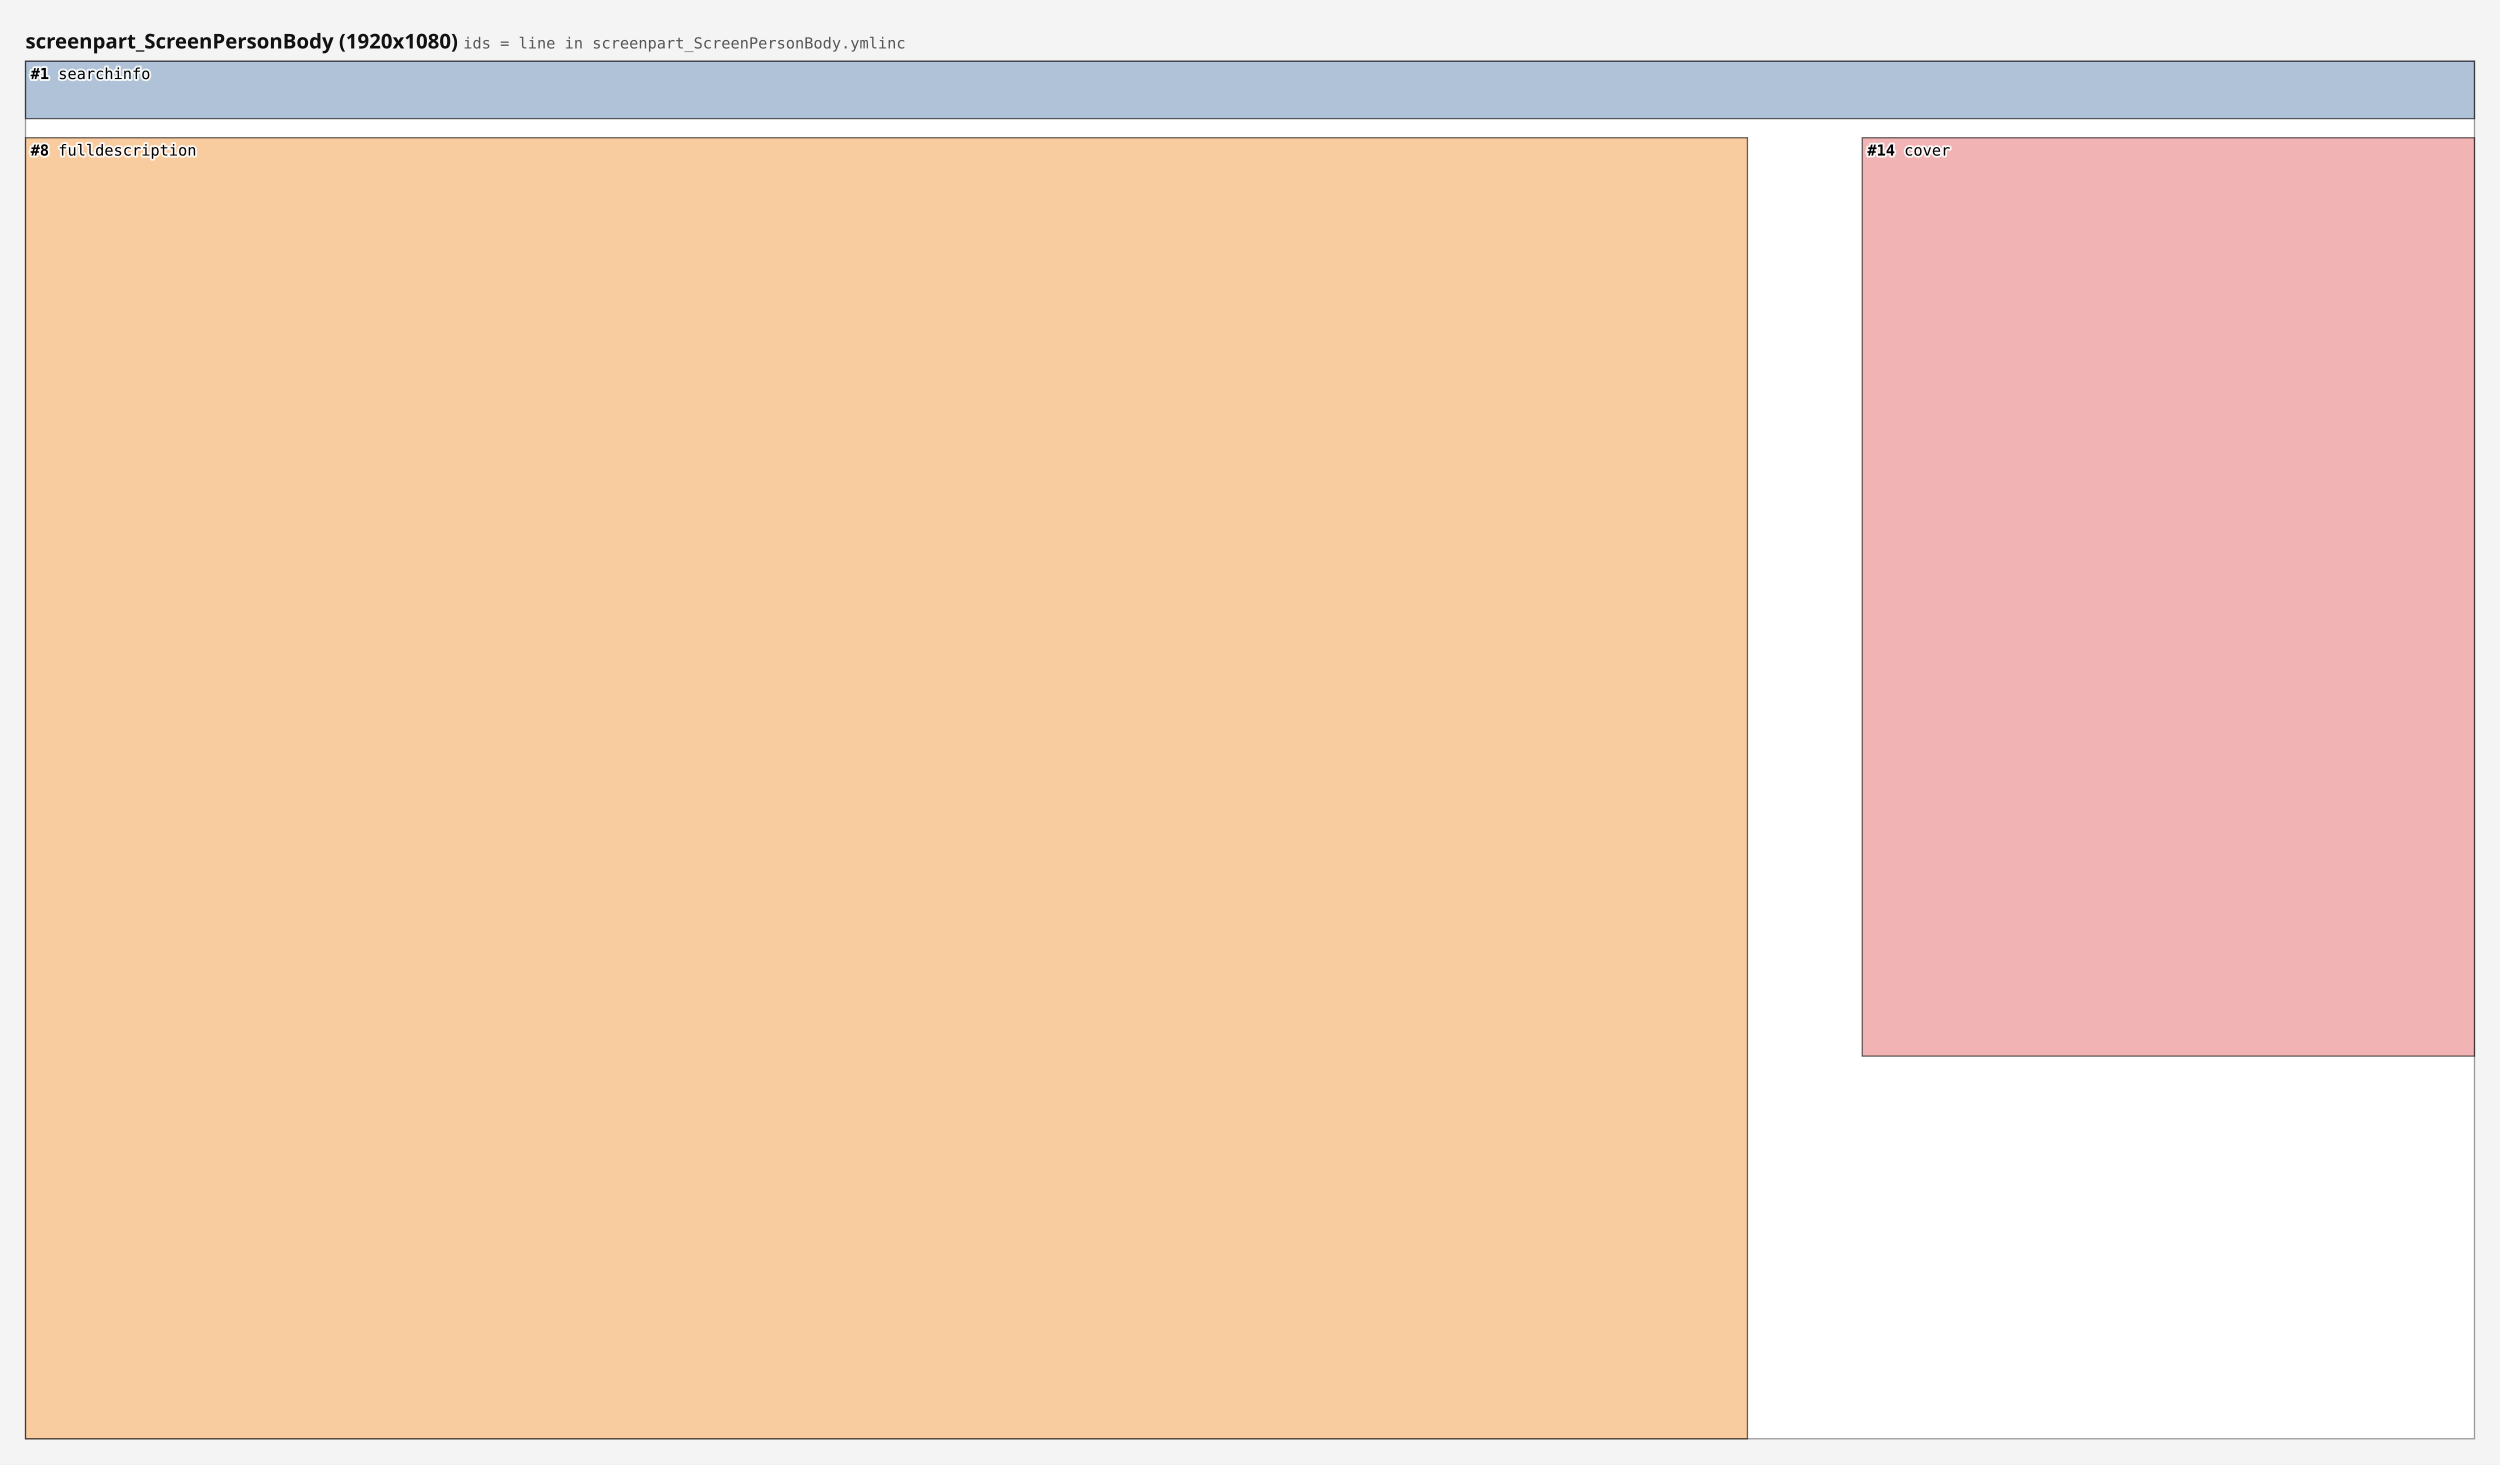
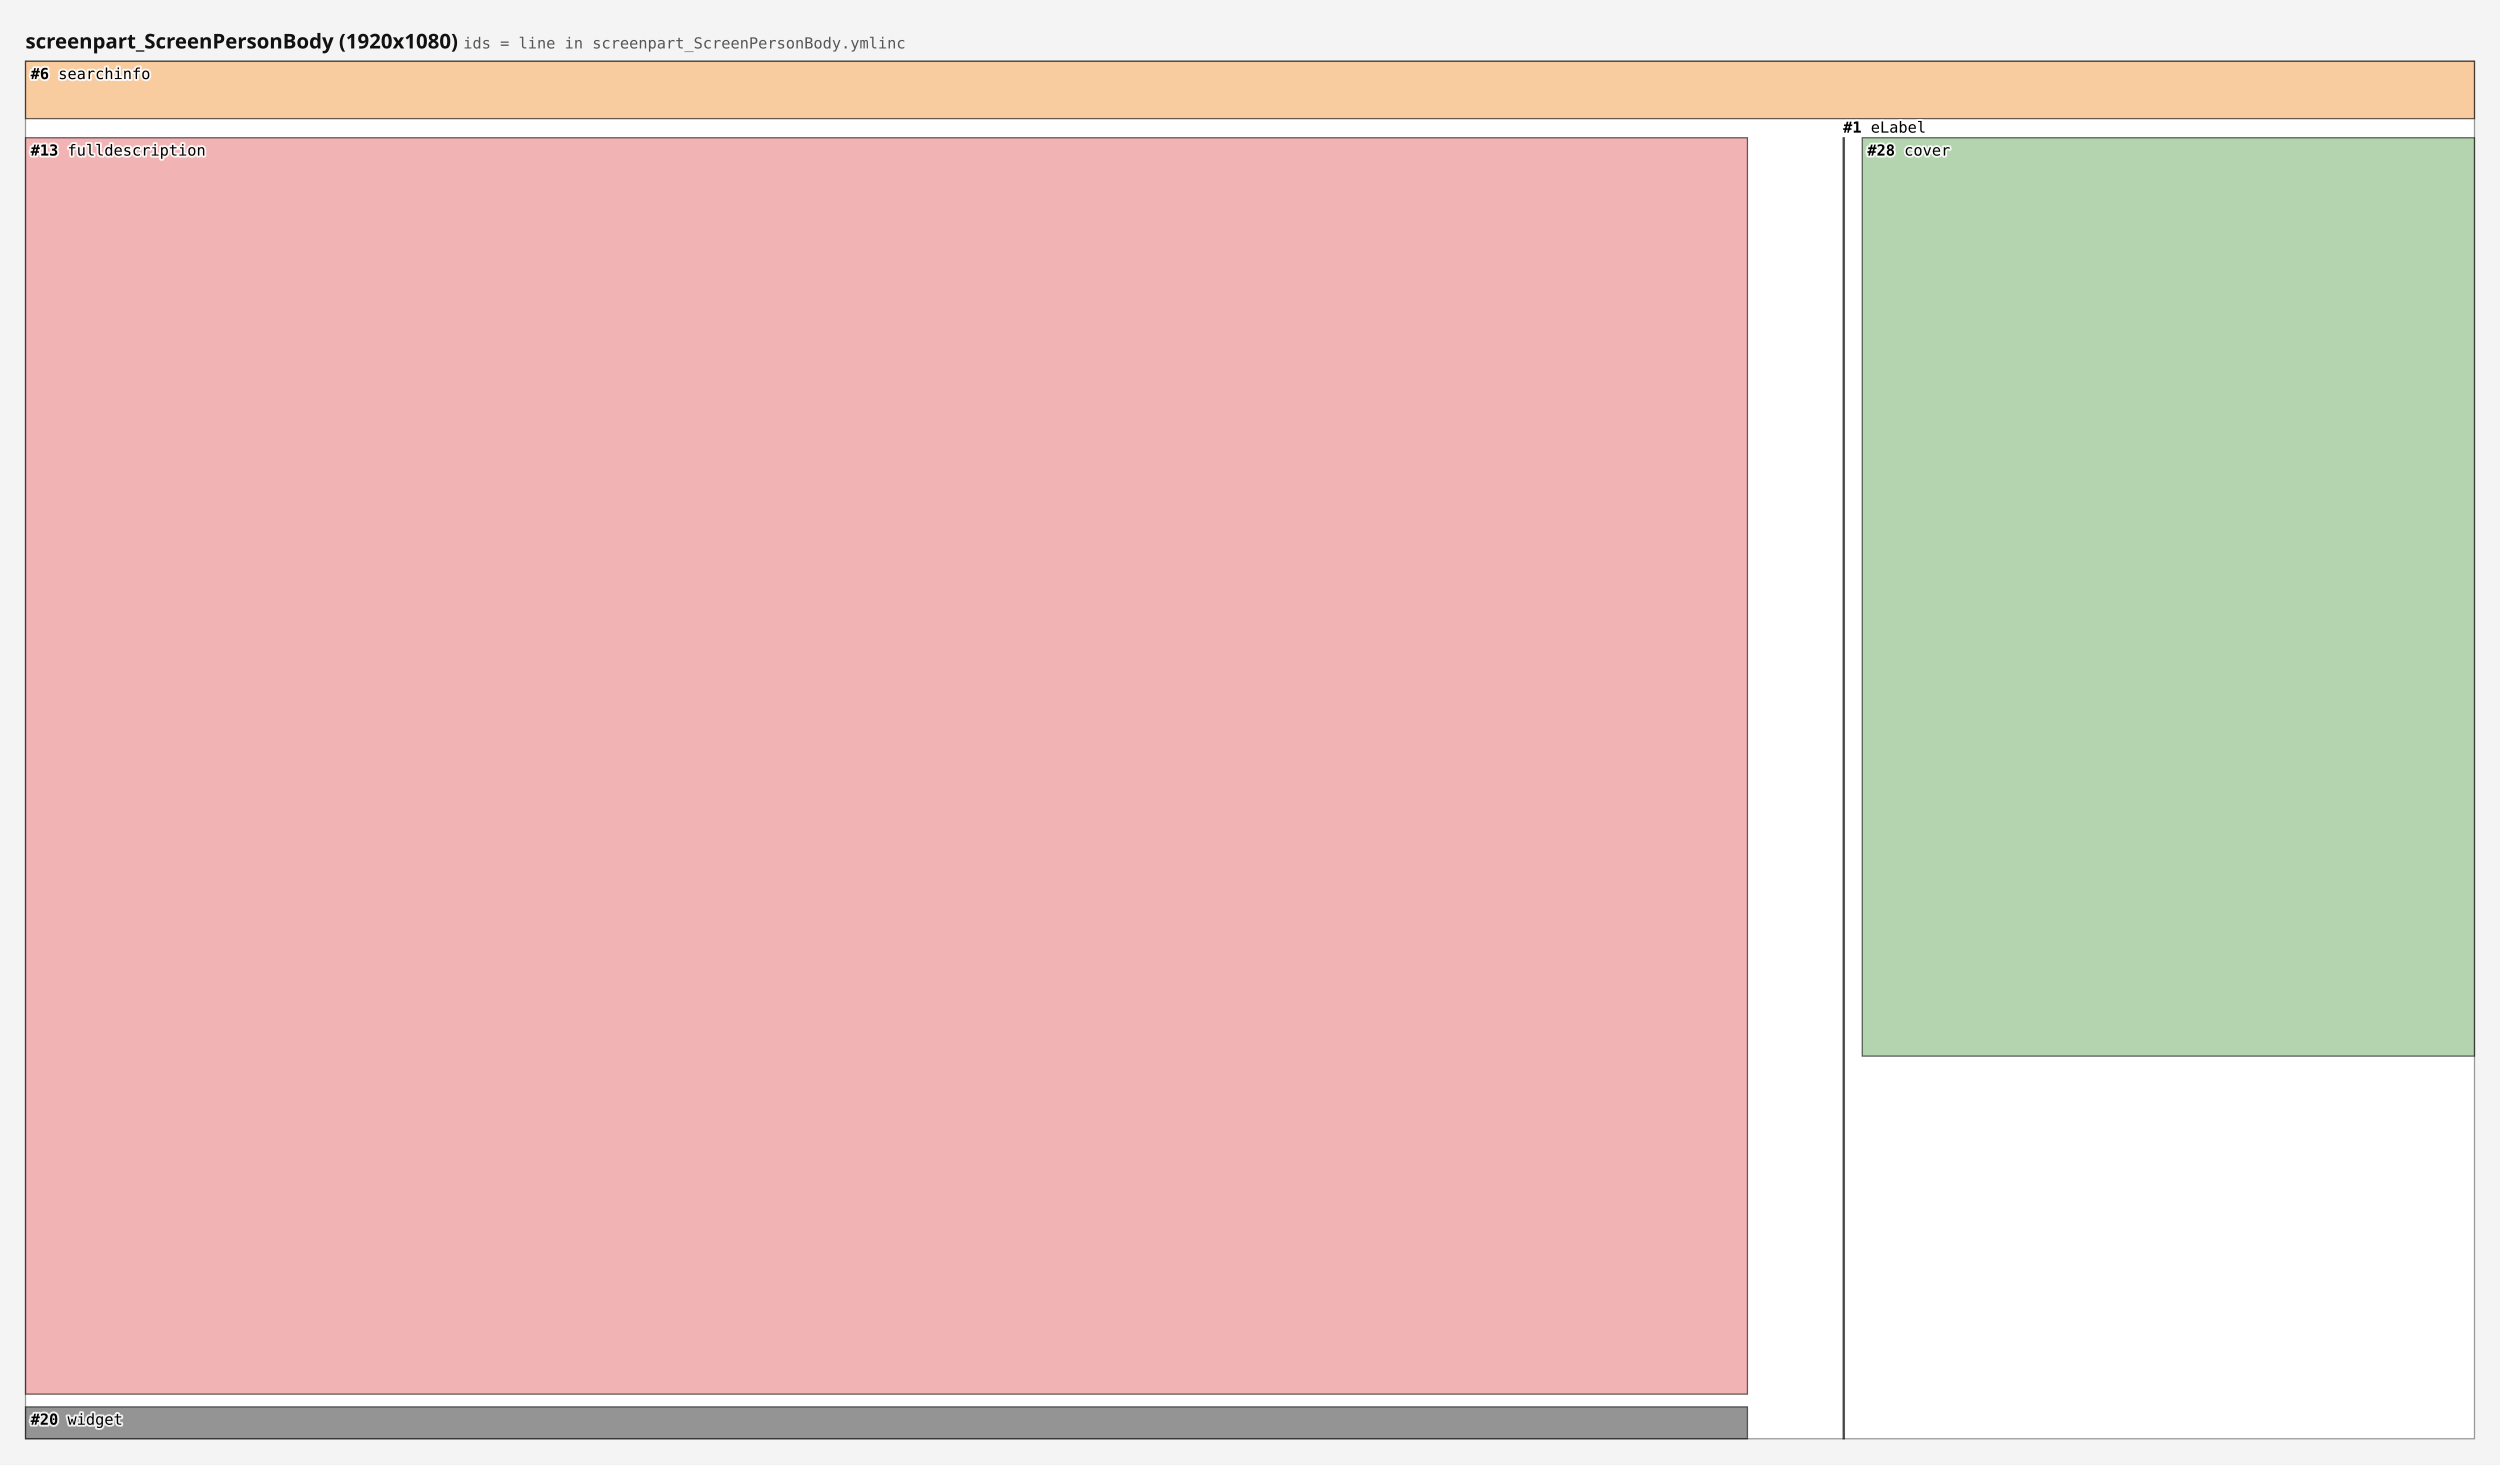
<svg xmlns="http://www.w3.org/2000/svg" width="1960" height="1148" viewBox="0 0 1960 1148">
  <rect x="0" y="0" width="1960" height="1148" fill="#f4f4f4" />
  <text x="20" y="38" font-family="sans-serif" font-size="16" font-weight="bold" fill="#111111">screenpart_ScreenPersonBody (1920x1080) <tspan font-family="monospace" font-size="12" font-weight="normal" fill="#555555">ids = line in screenpart_ScreenPersonBody.ymlinc</tspan>
  </text>
  <g data-screen="0" transform="translate(20,48)">
    <rect x="0" y="0" width="1920" height="1080" fill="#ffffff" stroke="#999999" stroke-width="1" />
-     <rect data-ref="0:0" data-src="screenpart_ScreenPersonBody.ymlinc:1" x="0" y="0" width="1920" height="45" fill="#4e79a7" fill-opacity="0.45" stroke="#000000" stroke-opacity="0.6" stroke-width="1" />
-     <rect data-ref="0:1" data-src="screenpart_ScreenPersonBody.ymlinc:8" x="0" y="60" width="1350" height="1020" fill="#f28e2b" fill-opacity="0.45" stroke="#000000" stroke-opacity="0.6" stroke-width="1" />
-     <rect data-ref="0:2" data-src="screenpart_ScreenPersonBody.ymlinc:14" x="1440" y="60" width="480" height="720" fill="#e15759" fill-opacity="0.45" stroke="#000000" stroke-opacity="0.6" stroke-width="1" />
+     <rect data-ref="0:0" data-src="screenpart_ScreenPersonBody.ymlinc:1" x="1425" y="60" width="1" height="1020" fill="#424242" fill-opacity="0.45" stroke="#000000" stroke-opacity="0.6" stroke-width="1" />
+     <rect data-ref="0:1" data-src="screenpart_ScreenPersonBody.ymlinc:6" x="0" y="0" width="1920" height="45" fill="#f28e2b" fill-opacity="0.45" stroke="#000000" stroke-opacity="0.6" stroke-width="1" />
+     <rect data-ref="0:2" data-src="screenpart_ScreenPersonBody.ymlinc:13" x="0" y="60" width="1350" height="985" fill="#e15759" fill-opacity="0.45" stroke="#000000" stroke-opacity="0.6" stroke-width="1" />
+     <rect data-ref="0:3" data-src="screenpart_ScreenPersonBody.ymlinc:20" x="0" y="1055" width="1350" height="25" fill="#121212" fill-opacity="0.45" stroke="#000000" stroke-opacity="0.6" stroke-width="1" />
+     <rect data-ref="0:4" data-src="screenpart_ScreenPersonBody.ymlinc:28" x="1440" y="60" width="480" height="720" fill="#59a14f" fill-opacity="0.45" stroke="#000000" stroke-opacity="0.6" stroke-width="1" />
    <g pointer-events="none" font-family="monospace" font-size="12" fill="#000000" stroke="#ffffff" stroke-width="3" stroke-opacity="0.85" stroke-linejoin="round" paint-order="stroke">
+       <text x="1425" y="56">
+         <tspan font-weight="bold">#1</tspan> eLabel</text>
      <text x="4" y="14">
-         <tspan font-weight="bold">#1</tspan> searchinfo</text>
+         <tspan font-weight="bold">#6</tspan> searchinfo</text>
      <text x="4" y="74">
-         <tspan font-weight="bold">#8</tspan> fulldescription</text>
+         <tspan font-weight="bold">#13</tspan> fulldescription</text>
+       <text x="4" y="1069">
+         <tspan font-weight="bold">#20</tspan> widget</text>
      <text x="1444" y="74">
-         <tspan font-weight="bold">#14</tspan> cover</text>
+         <tspan font-weight="bold">#28</tspan> cover</text>
    </g>
  </g>
</svg>
